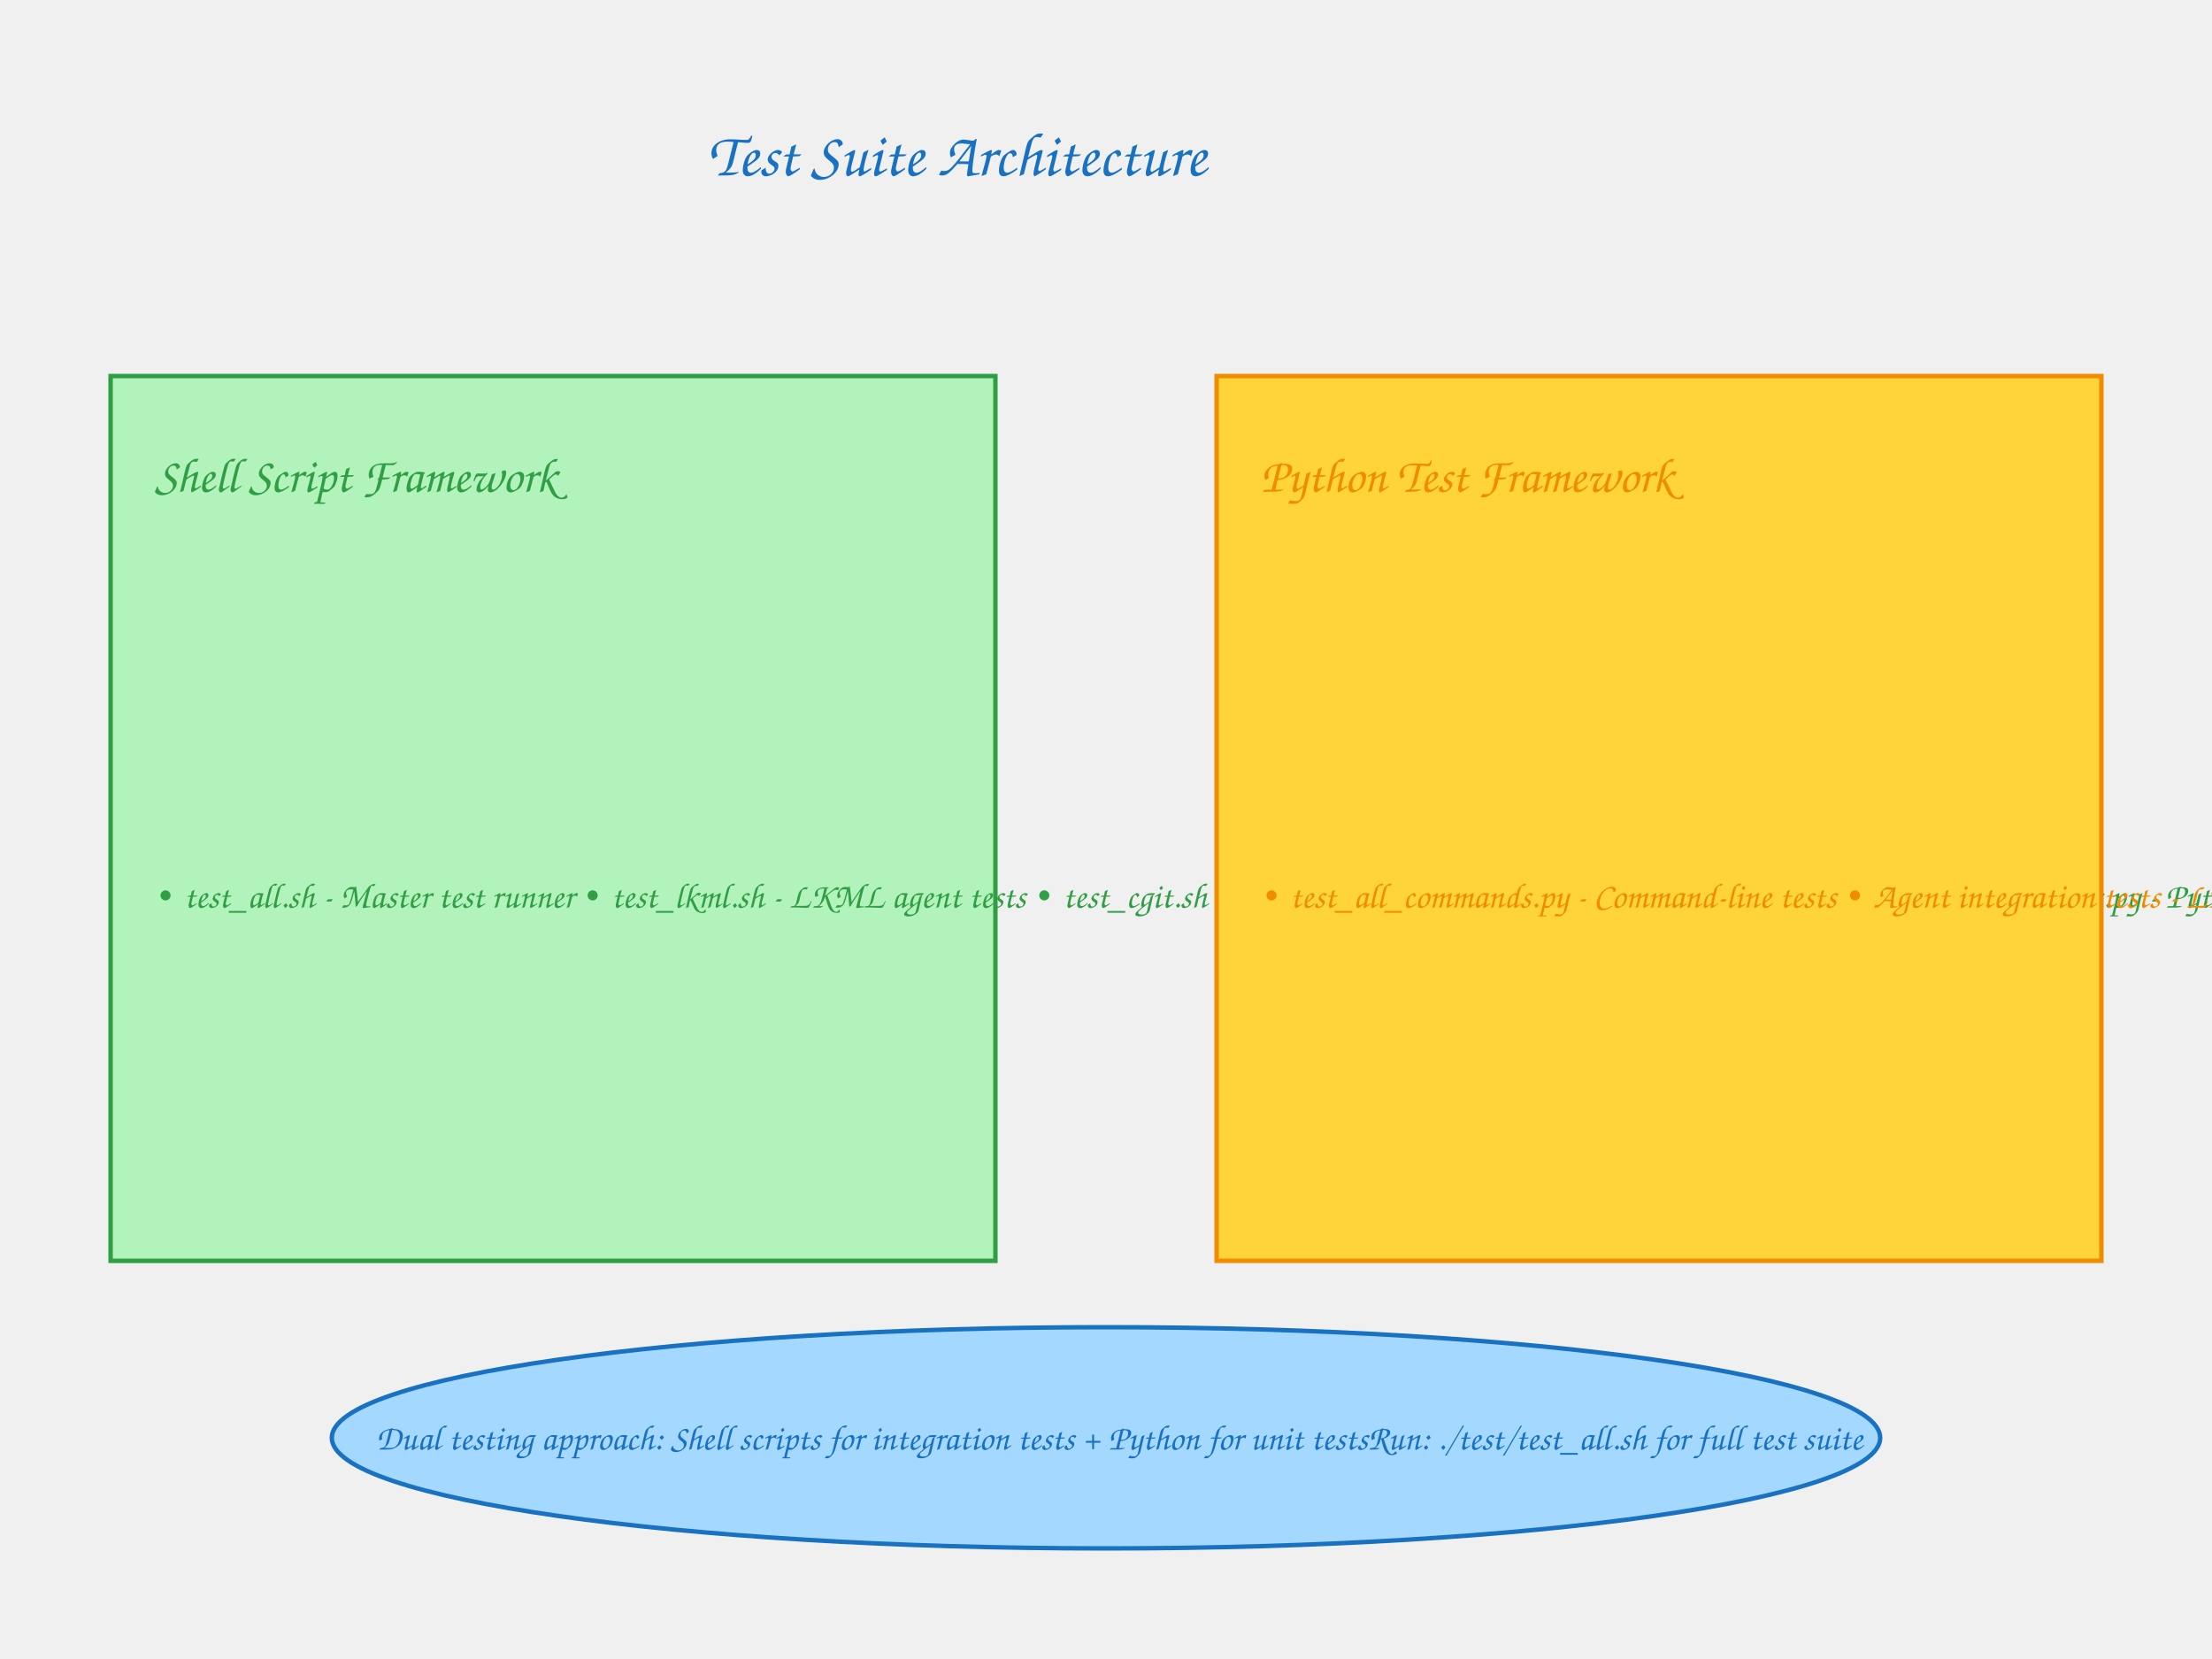
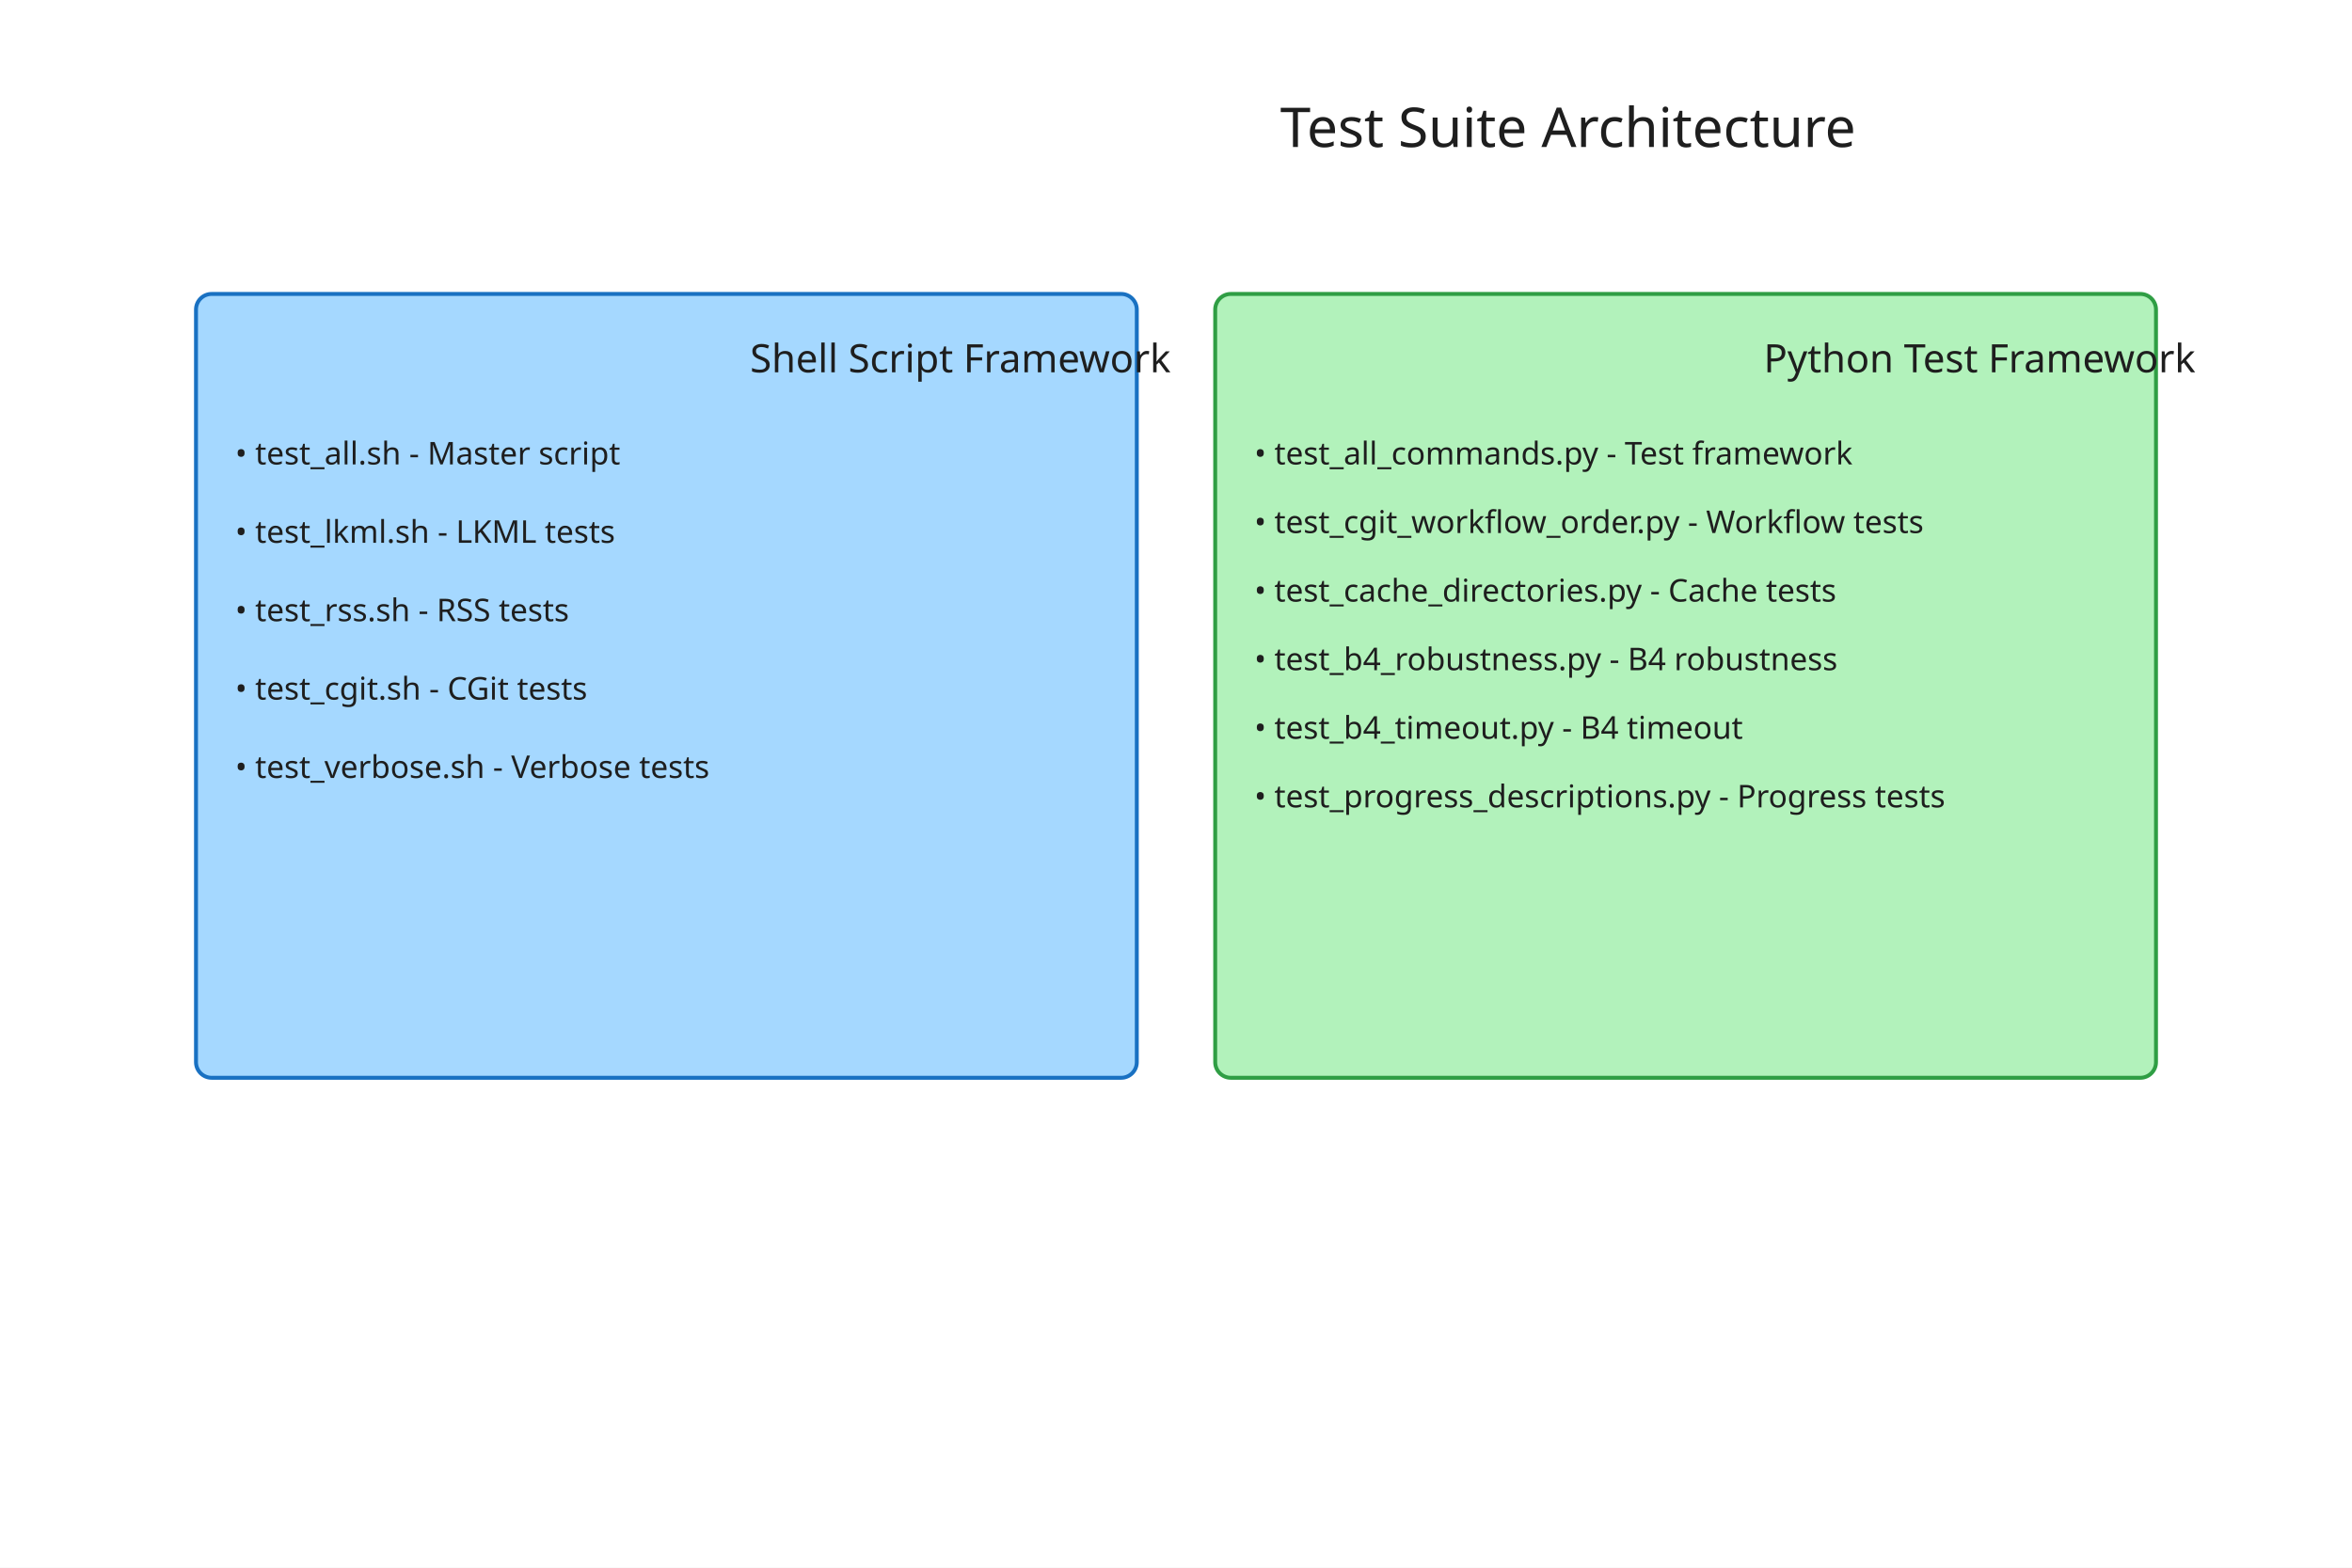
- <svg xmlns="http://www.w3.org/2000/svg" viewBox="100 -20 1000 750" width="1000" height="750">
-   <style>
-     .handwritten { font-family: "Comic Sans MS", "Chalkboard SE", "Marker Felt", cursive; }
-     .rectangle { fill: #ffffff; stroke: #000000; stroke-width: 2; }
-     .ellipse { fill: #ffffff; stroke: #000000; stroke-width: 2; }
-     .diamond { fill: #ffffff; stroke: #000000; stroke-width: 2; }
-     .arrow { stroke: #000000; stroke-width: 2; fill: none; marker-end: url(#arrowhead); }
-     .text { fill: #000000; font-size: 16px; }
-   </style>
-   <defs>
-     <marker id="arrowhead" markerWidth="10" markerHeight="10" refX="9" refY="3" orient="auto">
-       <polygon points="0 0, 10 3, 0 6" fill="#000000" />
-     </marker>
-   </defs>
-   <text x="420" y="59.333" class="handwritten" fill="#1971c2" font-size="28px">Test Suite Architecture</text>
-   <rect x="150" y="150" width="400" height="400" fill="#b2f2bb" stroke="#2f9e44" stroke-width="2" />
-   <text x="170" y="202.333" class="handwritten" fill="#2f9e44" font-size="22px">Shell Script Framework</text>
-   <text x="170" y="390.333" class="handwritten" fill="#2f9e44" font-size="16px">• test_all.sh<br />  - Master test runner<br />
-     <br />• test_lkml.sh<br />  - LKML agent tests<br />
-     <br />• test_cgit.sh<br />  - CGit agent tests<br />
-     <br />• test_rss.sh<br />  - RSS agent tests<br />
-     <br />• test_all_commands.py<br />  - Python test harness</text>
-   <rect x="650" y="150" width="400" height="400" fill="#ffd43b" stroke="#f08c00" stroke-width="2" />
-   <text x="670" y="202.333" class="handwritten" fill="#f08c00" font-size="22px">Python Test Framework</text>
-   <text x="670" y="390.333" class="handwritten" fill="#f08c00" font-size="16px">• test_all_commands.py<br />  - Command-line tests<br />
-     <br />• Agent integration tests<br />  - LKML, RSS, CGit<br />
-     <br />• Model inference tests<br />  - Mock ModelScope API<br />
-     <br />• Cache management tests<br />  - Verify cache operations</text>
-   <ellipse cx="600.0" cy="630.0" rx="350.0" ry="50.0" fill="#a5d8ff" stroke="#1971c2" stroke-width="2" />
-   <text x="270" y="635.333" class="handwritten" fill="#1971c2" font-size="16px">Dual testing approach: Shell scripts for integration tests + Python for unit tests<br />Run: ./test/test_all.sh for full test suite</text>
+ <svg xmlns="http://www.w3.org/2000/svg" width="1200" height="800" viewBox="0 0 1200 800">
+   <rect x="0" y="0" width="1200" height="800" fill="#ffffff" />
+   <text x="800" y="75" fill="#1e1e1e" font-family="sans-serif" font-size="28" text-anchor="middle">Test Suite Architecture</text>
+   <rect x="100" y="150" width="480" height="400" fill="#a5d8ff" stroke="#1971c2" stroke-width="2" rx="8" ry="8" />
+   <text x="490" y="190" fill="#1e1e1e" font-family="sans-serif" font-size="20" text-anchor="middle">Shell Script Framework</text>
+   <text x="120" y="237" fill="#1e1e1e" font-family="sans-serif" font-size="16" text-anchor="start">• test_all.sh - Master script</text>
+   <text x="120" y="277" fill="#1e1e1e" font-family="sans-serif" font-size="16" text-anchor="start">• test_lkml.sh - LKML tests</text>
+   <text x="120" y="317" fill="#1e1e1e" font-family="sans-serif" font-size="16" text-anchor="start">• test_rss.sh - RSS tests</text>
+   <text x="120" y="357" fill="#1e1e1e" font-family="sans-serif" font-size="16" text-anchor="start">• test_cgit.sh - CGit tests</text>
+   <text x="120" y="397" fill="#1e1e1e" font-family="sans-serif" font-size="16" text-anchor="start">• test_verbose.sh - Verbose tests</text>
+   <rect x="620" y="150" width="480" height="400" fill="#b2f2bb" stroke="#2f9e44" stroke-width="2" rx="8" ry="8" />
+   <text x="1010" y="190" fill="#1e1e1e" font-family="sans-serif" font-size="20" text-anchor="middle">Python Test Framework</text>
+   <text x="640" y="237" fill="#1e1e1e" font-family="sans-serif" font-size="16" text-anchor="start">• test_all_commands.py - Test framework</text>
+   <text x="640" y="272" fill="#1e1e1e" font-family="sans-serif" font-size="16" text-anchor="start">• test_cgit_workflow_order.py - Workflow tests</text>
+   <text x="640" y="307" fill="#1e1e1e" font-family="sans-serif" font-size="16" text-anchor="start">• test_cache_directories.py - Cache tests</text>
+   <text x="640" y="342" fill="#1e1e1e" font-family="sans-serif" font-size="16" text-anchor="start">• test_b4_robustness.py - B4 robustness</text>
+   <text x="640" y="377" fill="#1e1e1e" font-family="sans-serif" font-size="16" text-anchor="start">• test_b4_timeout.py - B4 timeout</text>
+   <text x="640" y="412" fill="#1e1e1e" font-family="sans-serif" font-size="16" text-anchor="start">• test_progress_descriptions.py - Progress tests</text>
</svg>
